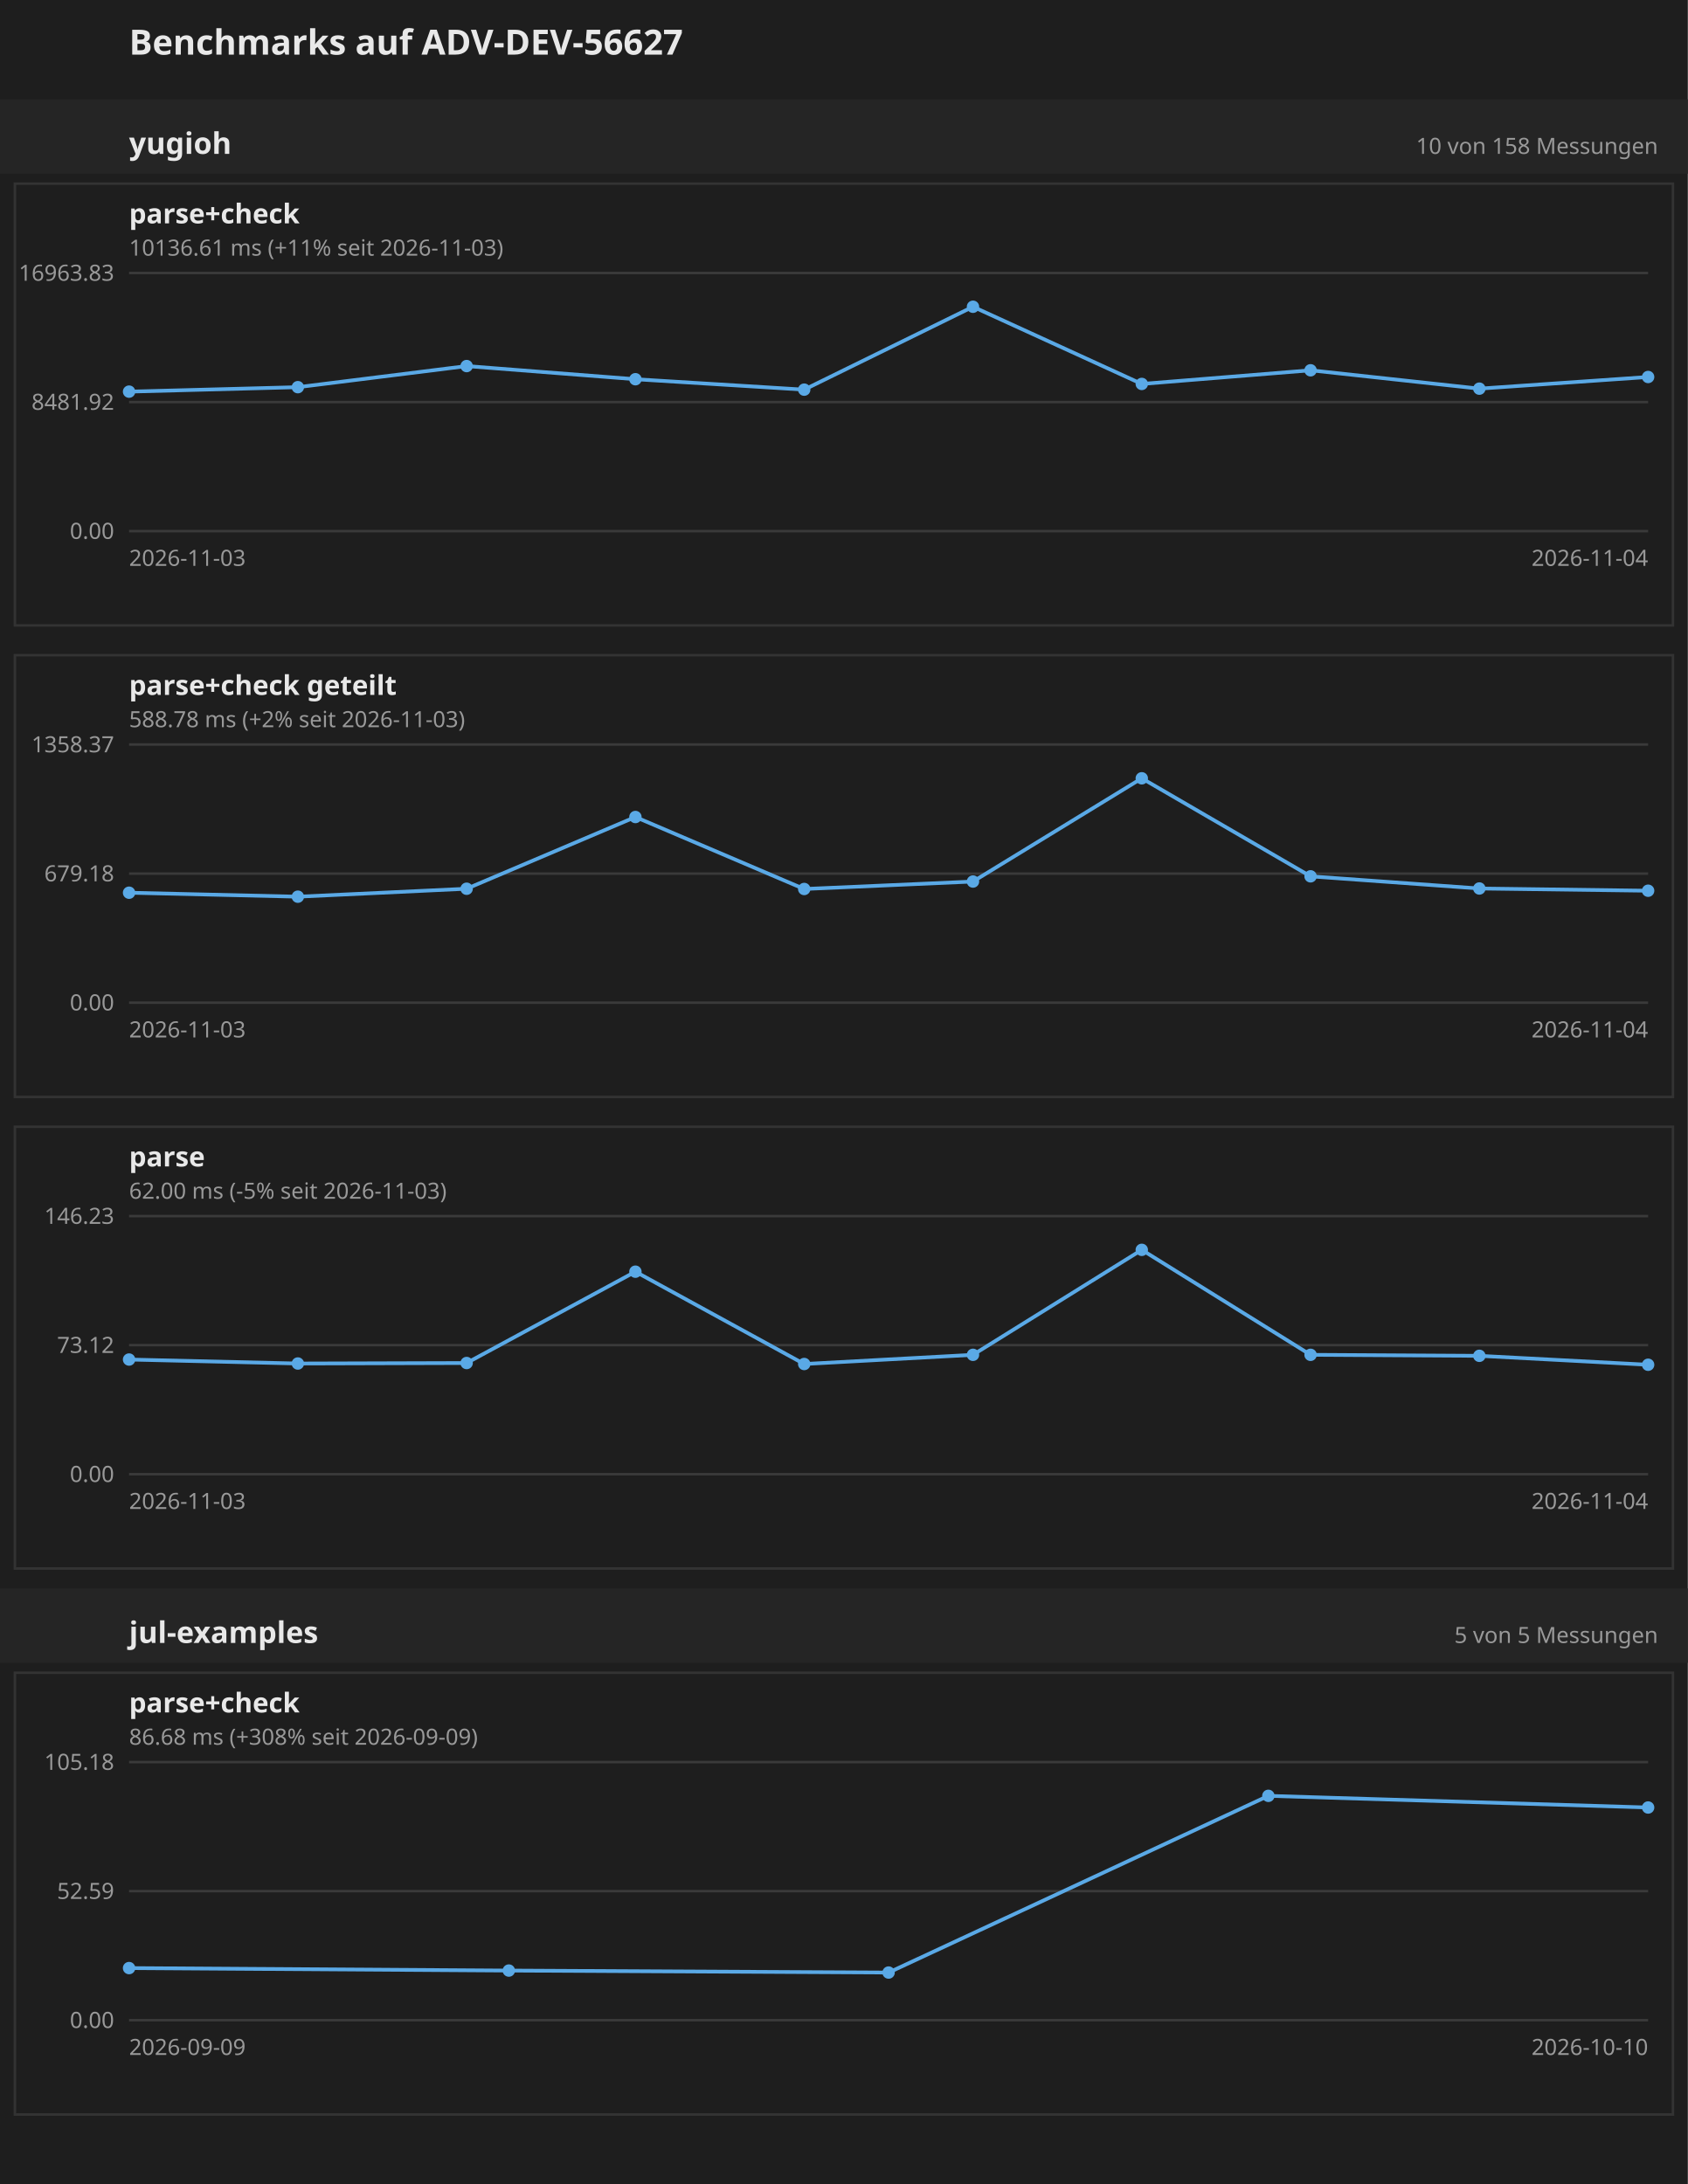
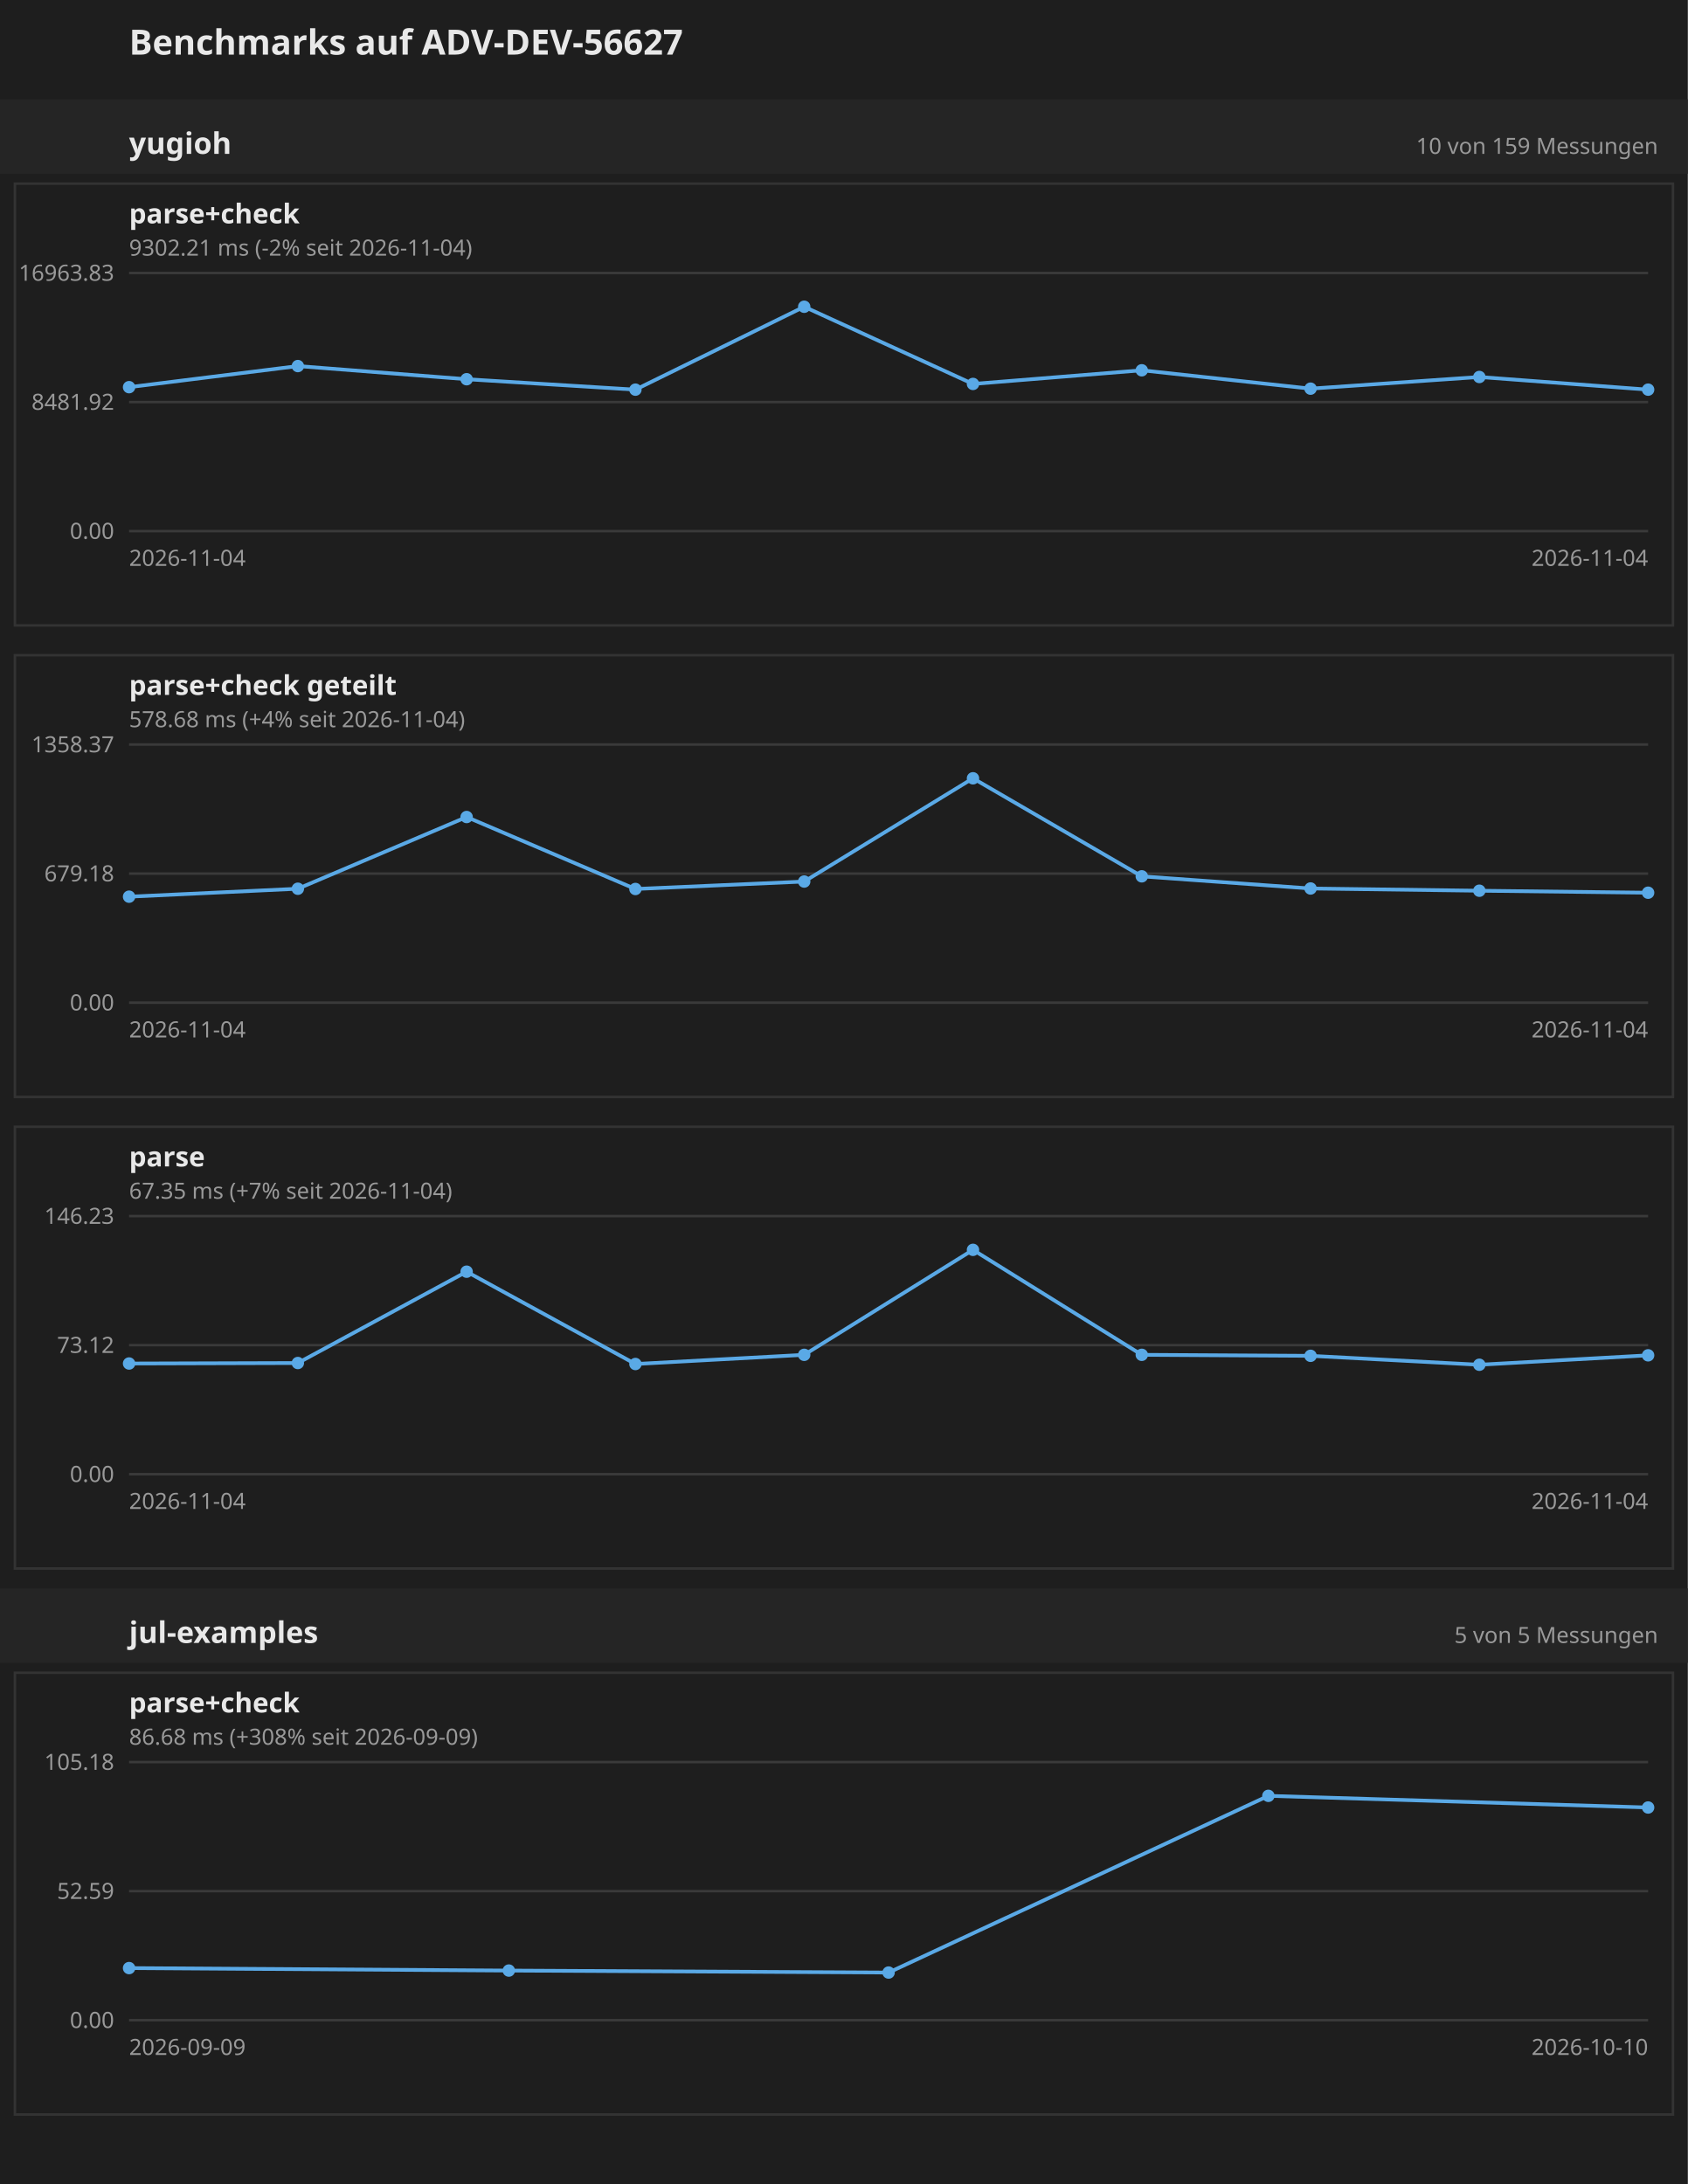
<svg xmlns="http://www.w3.org/2000/svg" width="680" height="880" font-family="sans-serif">
  <rect width="680" height="880" fill="#1e1e1e" />
  <text x="52" y="22" font-size="14" font-weight="bold" fill="#e8e8e8">Benchmarks auf ADV-DEV-56627</text>
  <g transform="translate(0 40)">
    <rect x="0" y="0" width="680" height="30" fill="#252525" />
    <text x="52" y="22" font-size="12" font-weight="bold" fill="#e8e8e8">yugioh</text>
-     <text x="668" y="22" text-anchor="end" font-size="9" fill="#999">10 von 158 Messungen</text>
+     <text x="668" y="22" text-anchor="end" font-size="9" fill="#999">10 von 159 Messungen</text>
    <g transform="translate(0 30)">
      <g transform="translate(0 0)">
        <rect x="6" y="4" width="668" height="178" fill="none" stroke="#333" />
        <text x="52" y="20" font-size="11" font-weight="bold" fill="#e8e8e8">parse+check</text>
-         <text x="52" y="33" font-size="9" fill="#999">10136.61 ms (+11% seit 2026-11-03)</text>
+         <text x="52" y="33" font-size="9" fill="#999">9302.21 ms (-2% seit 2026-11-04)</text>
        <line x1="52" y1="144.0" x2="664" y2="144.0" stroke="#3a3a3a" />
        <text x="46" y="144.0" text-anchor="end" dominant-baseline="middle" font-size="9" fill="#999">0.00</text>
        <line x1="52" y1="92.0" x2="664" y2="92.0" stroke="#3a3a3a" />
        <text x="46" y="92.0" text-anchor="end" dominant-baseline="middle" font-size="9" fill="#999">8481.92</text>
        <line x1="52" y1="40.0" x2="664" y2="40.0" stroke="#3a3a3a" />
        <text x="46" y="40.0" text-anchor="end" dominant-baseline="middle" font-size="9" fill="#999">16963.83</text>
-         <text x="52" y="158" font-size="9" fill="#999">2026-11-03</text>
+         <text x="52" y="158" font-size="9" fill="#999">2026-11-04</text>
        <text x="664" y="158" text-anchor="end" font-size="9" fill="#999">2026-11-04</text>
-         <polyline fill="none" stroke="#5aa9e6" stroke-width="1.5" points="52.0,87.8 120.0,86.0 188.0,77.5 256.0,82.8 324.0,87.0 392.0,53.6 460.0,84.7 528.0,79.2 596.0,86.6 664.0,81.9" />
-         <circle cx="52.0" cy="87.8" r="2.5" fill="#5aa9e6" />
-         <circle cx="120.0" cy="86.0" r="2.5" fill="#5aa9e6" />
-         <circle cx="188.0" cy="77.5" r="2.5" fill="#5aa9e6" />
-         <circle cx="256.0" cy="82.8" r="2.5" fill="#5aa9e6" />
-         <circle cx="324.0" cy="87.0" r="2.5" fill="#5aa9e6" />
-         <circle cx="392.0" cy="53.6" r="2.5" fill="#5aa9e6" />
-         <circle cx="460.0" cy="84.7" r="2.5" fill="#5aa9e6" />
-         <circle cx="528.0" cy="79.2" r="2.5" fill="#5aa9e6" />
-         <circle cx="596.0" cy="86.6" r="2.5" fill="#5aa9e6" />
-         <circle cx="664.0" cy="81.9" r="2.5" fill="#5aa9e6" />
+         <polyline fill="none" stroke="#5aa9e6" stroke-width="1.5" points="52.0,86.0 120.0,77.5 188.0,82.8 256.0,87.0 324.0,53.6 392.0,84.7 460.0,79.2 528.0,86.6 596.0,81.9 664.0,87.0" />
+         <circle cx="52.0" cy="86.0" r="2.5" fill="#5aa9e6" />
+         <circle cx="120.0" cy="77.5" r="2.5" fill="#5aa9e6" />
+         <circle cx="188.0" cy="82.8" r="2.5" fill="#5aa9e6" />
+         <circle cx="256.0" cy="87.0" r="2.5" fill="#5aa9e6" />
+         <circle cx="324.0" cy="53.6" r="2.5" fill="#5aa9e6" />
+         <circle cx="392.0" cy="84.7" r="2.5" fill="#5aa9e6" />
+         <circle cx="460.0" cy="79.2" r="2.5" fill="#5aa9e6" />
+         <circle cx="528.0" cy="86.6" r="2.5" fill="#5aa9e6" />
+         <circle cx="596.0" cy="81.9" r="2.5" fill="#5aa9e6" />
+         <circle cx="664.0" cy="87.0" r="2.5" fill="#5aa9e6" />
      </g>
      <g transform="translate(0 190)">
        <rect x="6" y="4" width="668" height="178" fill="none" stroke="#333" />
        <text x="52" y="20" font-size="11" font-weight="bold" fill="#e8e8e8">parse+check geteilt</text>
-         <text x="52" y="33" font-size="9" fill="#999">588.78 ms (+2% seit 2026-11-03)</text>
+         <text x="52" y="33" font-size="9" fill="#999">578.68 ms (+4% seit 2026-11-04)</text>
        <line x1="52" y1="144.0" x2="664" y2="144.0" stroke="#3a3a3a" />
        <text x="46" y="144.0" text-anchor="end" dominant-baseline="middle" font-size="9" fill="#999">0.00</text>
        <line x1="52" y1="92.0" x2="664" y2="92.0" stroke="#3a3a3a" />
        <text x="46" y="92.0" text-anchor="end" dominant-baseline="middle" font-size="9" fill="#999">679.18</text>
        <line x1="52" y1="40.0" x2="664" y2="40.0" stroke="#3a3a3a" />
        <text x="46" y="40.0" text-anchor="end" dominant-baseline="middle" font-size="9" fill="#999">1358.37</text>
-         <text x="52" y="158" font-size="9" fill="#999">2026-11-03</text>
+         <text x="52" y="158" font-size="9" fill="#999">2026-11-04</text>
        <text x="664" y="158" text-anchor="end" font-size="9" fill="#999">2026-11-04</text>
-         <polyline fill="none" stroke="#5aa9e6" stroke-width="1.5" points="52.0,99.7 120.0,101.3 188.0,98.1 256.0,69.2 324.0,98.2 392.0,95.2 460.0,53.6 528.0,93.1 596.0,98.0 664.0,98.9" />
-         <circle cx="52.0" cy="99.7" r="2.5" fill="#5aa9e6" />
-         <circle cx="120.0" cy="101.3" r="2.5" fill="#5aa9e6" />
-         <circle cx="188.0" cy="98.1" r="2.5" fill="#5aa9e6" />
-         <circle cx="256.0" cy="69.2" r="2.5" fill="#5aa9e6" />
-         <circle cx="324.0" cy="98.2" r="2.5" fill="#5aa9e6" />
-         <circle cx="392.0" cy="95.2" r="2.5" fill="#5aa9e6" />
-         <circle cx="460.0" cy="53.6" r="2.5" fill="#5aa9e6" />
-         <circle cx="528.0" cy="93.1" r="2.5" fill="#5aa9e6" />
-         <circle cx="596.0" cy="98.0" r="2.5" fill="#5aa9e6" />
-         <circle cx="664.0" cy="98.9" r="2.5" fill="#5aa9e6" />
+         <polyline fill="none" stroke="#5aa9e6" stroke-width="1.5" points="52.0,101.3 120.0,98.1 188.0,69.2 256.0,98.2 324.0,95.2 392.0,53.6 460.0,93.1 528.0,98.0 596.0,98.9 664.0,99.7" />
+         <circle cx="52.0" cy="101.3" r="2.5" fill="#5aa9e6" />
+         <circle cx="120.0" cy="98.1" r="2.5" fill="#5aa9e6" />
+         <circle cx="188.0" cy="69.2" r="2.5" fill="#5aa9e6" />
+         <circle cx="256.0" cy="98.2" r="2.5" fill="#5aa9e6" />
+         <circle cx="324.0" cy="95.2" r="2.5" fill="#5aa9e6" />
+         <circle cx="392.0" cy="53.6" r="2.5" fill="#5aa9e6" />
+         <circle cx="460.0" cy="93.1" r="2.5" fill="#5aa9e6" />
+         <circle cx="528.0" cy="98.0" r="2.5" fill="#5aa9e6" />
+         <circle cx="596.0" cy="98.9" r="2.5" fill="#5aa9e6" />
+         <circle cx="664.0" cy="99.7" r="2.5" fill="#5aa9e6" />
      </g>
      <g transform="translate(0 380)">
        <rect x="6" y="4" width="668" height="178" fill="none" stroke="#333" />
        <text x="52" y="20" font-size="11" font-weight="bold" fill="#e8e8e8">parse</text>
-         <text x="52" y="33" font-size="9" fill="#999">62.00 ms (-5% seit 2026-11-03)</text>
+         <text x="52" y="33" font-size="9" fill="#999">67.35 ms (+7% seit 2026-11-04)</text>
        <line x1="52" y1="144.0" x2="664" y2="144.0" stroke="#3a3a3a" />
        <text x="46" y="144.0" text-anchor="end" dominant-baseline="middle" font-size="9" fill="#999">0.00</text>
        <line x1="52" y1="92.0" x2="664" y2="92.0" stroke="#3a3a3a" />
        <text x="46" y="92.0" text-anchor="end" dominant-baseline="middle" font-size="9" fill="#999">73.12</text>
        <line x1="52" y1="40.0" x2="664" y2="40.0" stroke="#3a3a3a" />
        <text x="46" y="40.0" text-anchor="end" dominant-baseline="middle" font-size="9" fill="#999">146.23</text>
-         <text x="52" y="158" font-size="9" fill="#999">2026-11-03</text>
+         <text x="52" y="158" font-size="9" fill="#999">2026-11-04</text>
        <text x="664" y="158" text-anchor="end" font-size="9" fill="#999">2026-11-04</text>
-         <polyline fill="none" stroke="#5aa9e6" stroke-width="1.5" points="52.0,97.8 120.0,99.4 188.0,99.2 256.0,62.4 324.0,99.6 392.0,95.9 460.0,53.6 528.0,95.9 596.0,96.3 664.0,99.9" />
-         <circle cx="52.0" cy="97.8" r="2.5" fill="#5aa9e6" />
-         <circle cx="120.0" cy="99.4" r="2.5" fill="#5aa9e6" />
-         <circle cx="188.0" cy="99.2" r="2.5" fill="#5aa9e6" />
-         <circle cx="256.0" cy="62.4" r="2.5" fill="#5aa9e6" />
-         <circle cx="324.0" cy="99.6" r="2.5" fill="#5aa9e6" />
-         <circle cx="392.0" cy="95.9" r="2.5" fill="#5aa9e6" />
-         <circle cx="460.0" cy="53.6" r="2.5" fill="#5aa9e6" />
-         <circle cx="528.0" cy="95.9" r="2.5" fill="#5aa9e6" />
-         <circle cx="596.0" cy="96.3" r="2.5" fill="#5aa9e6" />
-         <circle cx="664.0" cy="99.9" r="2.5" fill="#5aa9e6" />
+         <polyline fill="none" stroke="#5aa9e6" stroke-width="1.5" points="52.0,99.4 120.0,99.2 188.0,62.4 256.0,99.6 324.0,95.9 392.0,53.6 460.0,95.9 528.0,96.3 596.0,99.9 664.0,96.1" />
+         <circle cx="52.0" cy="99.4" r="2.5" fill="#5aa9e6" />
+         <circle cx="120.0" cy="99.2" r="2.5" fill="#5aa9e6" />
+         <circle cx="188.0" cy="62.4" r="2.5" fill="#5aa9e6" />
+         <circle cx="256.0" cy="99.6" r="2.5" fill="#5aa9e6" />
+         <circle cx="324.0" cy="95.9" r="2.5" fill="#5aa9e6" />
+         <circle cx="392.0" cy="53.6" r="2.5" fill="#5aa9e6" />
+         <circle cx="460.0" cy="95.9" r="2.5" fill="#5aa9e6" />
+         <circle cx="528.0" cy="96.3" r="2.5" fill="#5aa9e6" />
+         <circle cx="596.0" cy="99.9" r="2.5" fill="#5aa9e6" />
+         <circle cx="664.0" cy="96.1" r="2.5" fill="#5aa9e6" />
      </g>
    </g>
  </g>
  <g transform="translate(0 640)">
    <rect x="0" y="0" width="680" height="30" fill="#252525" />
    <text x="52" y="22" font-size="12" font-weight="bold" fill="#e8e8e8">jul-examples</text>
    <text x="668" y="22" text-anchor="end" font-size="9" fill="#999">5 von 5 Messungen</text>
    <g transform="translate(0 30)">
      <g transform="translate(0 0)">
        <rect x="6" y="4" width="668" height="178" fill="none" stroke="#333" />
        <text x="52" y="20" font-size="11" font-weight="bold" fill="#e8e8e8">parse+check</text>
        <text x="52" y="33" font-size="9" fill="#999">86.68 ms (+308% seit 2026-09-09)</text>
        <line x1="52" y1="144.0" x2="664" y2="144.0" stroke="#3a3a3a" />
        <text x="46" y="144.0" text-anchor="end" dominant-baseline="middle" font-size="9" fill="#999">0.00</text>
        <line x1="52" y1="92.0" x2="664" y2="92.0" stroke="#3a3a3a" />
        <text x="46" y="92.0" text-anchor="end" dominant-baseline="middle" font-size="9" fill="#999">52.59</text>
        <line x1="52" y1="40.0" x2="664" y2="40.0" stroke="#3a3a3a" />
        <text x="46" y="40.0" text-anchor="end" dominant-baseline="middle" font-size="9" fill="#999">105.18</text>
        <text x="52" y="158" font-size="9" fill="#999">2026-09-09</text>
        <text x="664" y="158" text-anchor="end" font-size="9" fill="#999">2026-10-10</text>
        <polyline fill="none" stroke="#5aa9e6" stroke-width="1.5" points="52.0,123.0 205.0,124.0 358.0,124.8 511.0,53.6 664.0,58.3" />
        <circle cx="52.0" cy="123.0" r="2.5" fill="#5aa9e6" />
        <circle cx="205.0" cy="124.0" r="2.5" fill="#5aa9e6" />
        <circle cx="358.0" cy="124.8" r="2.5" fill="#5aa9e6" />
        <circle cx="511.0" cy="53.6" r="2.5" fill="#5aa9e6" />
        <circle cx="664.0" cy="58.3" r="2.5" fill="#5aa9e6" />
      </g>
    </g>
  </g>
</svg>
